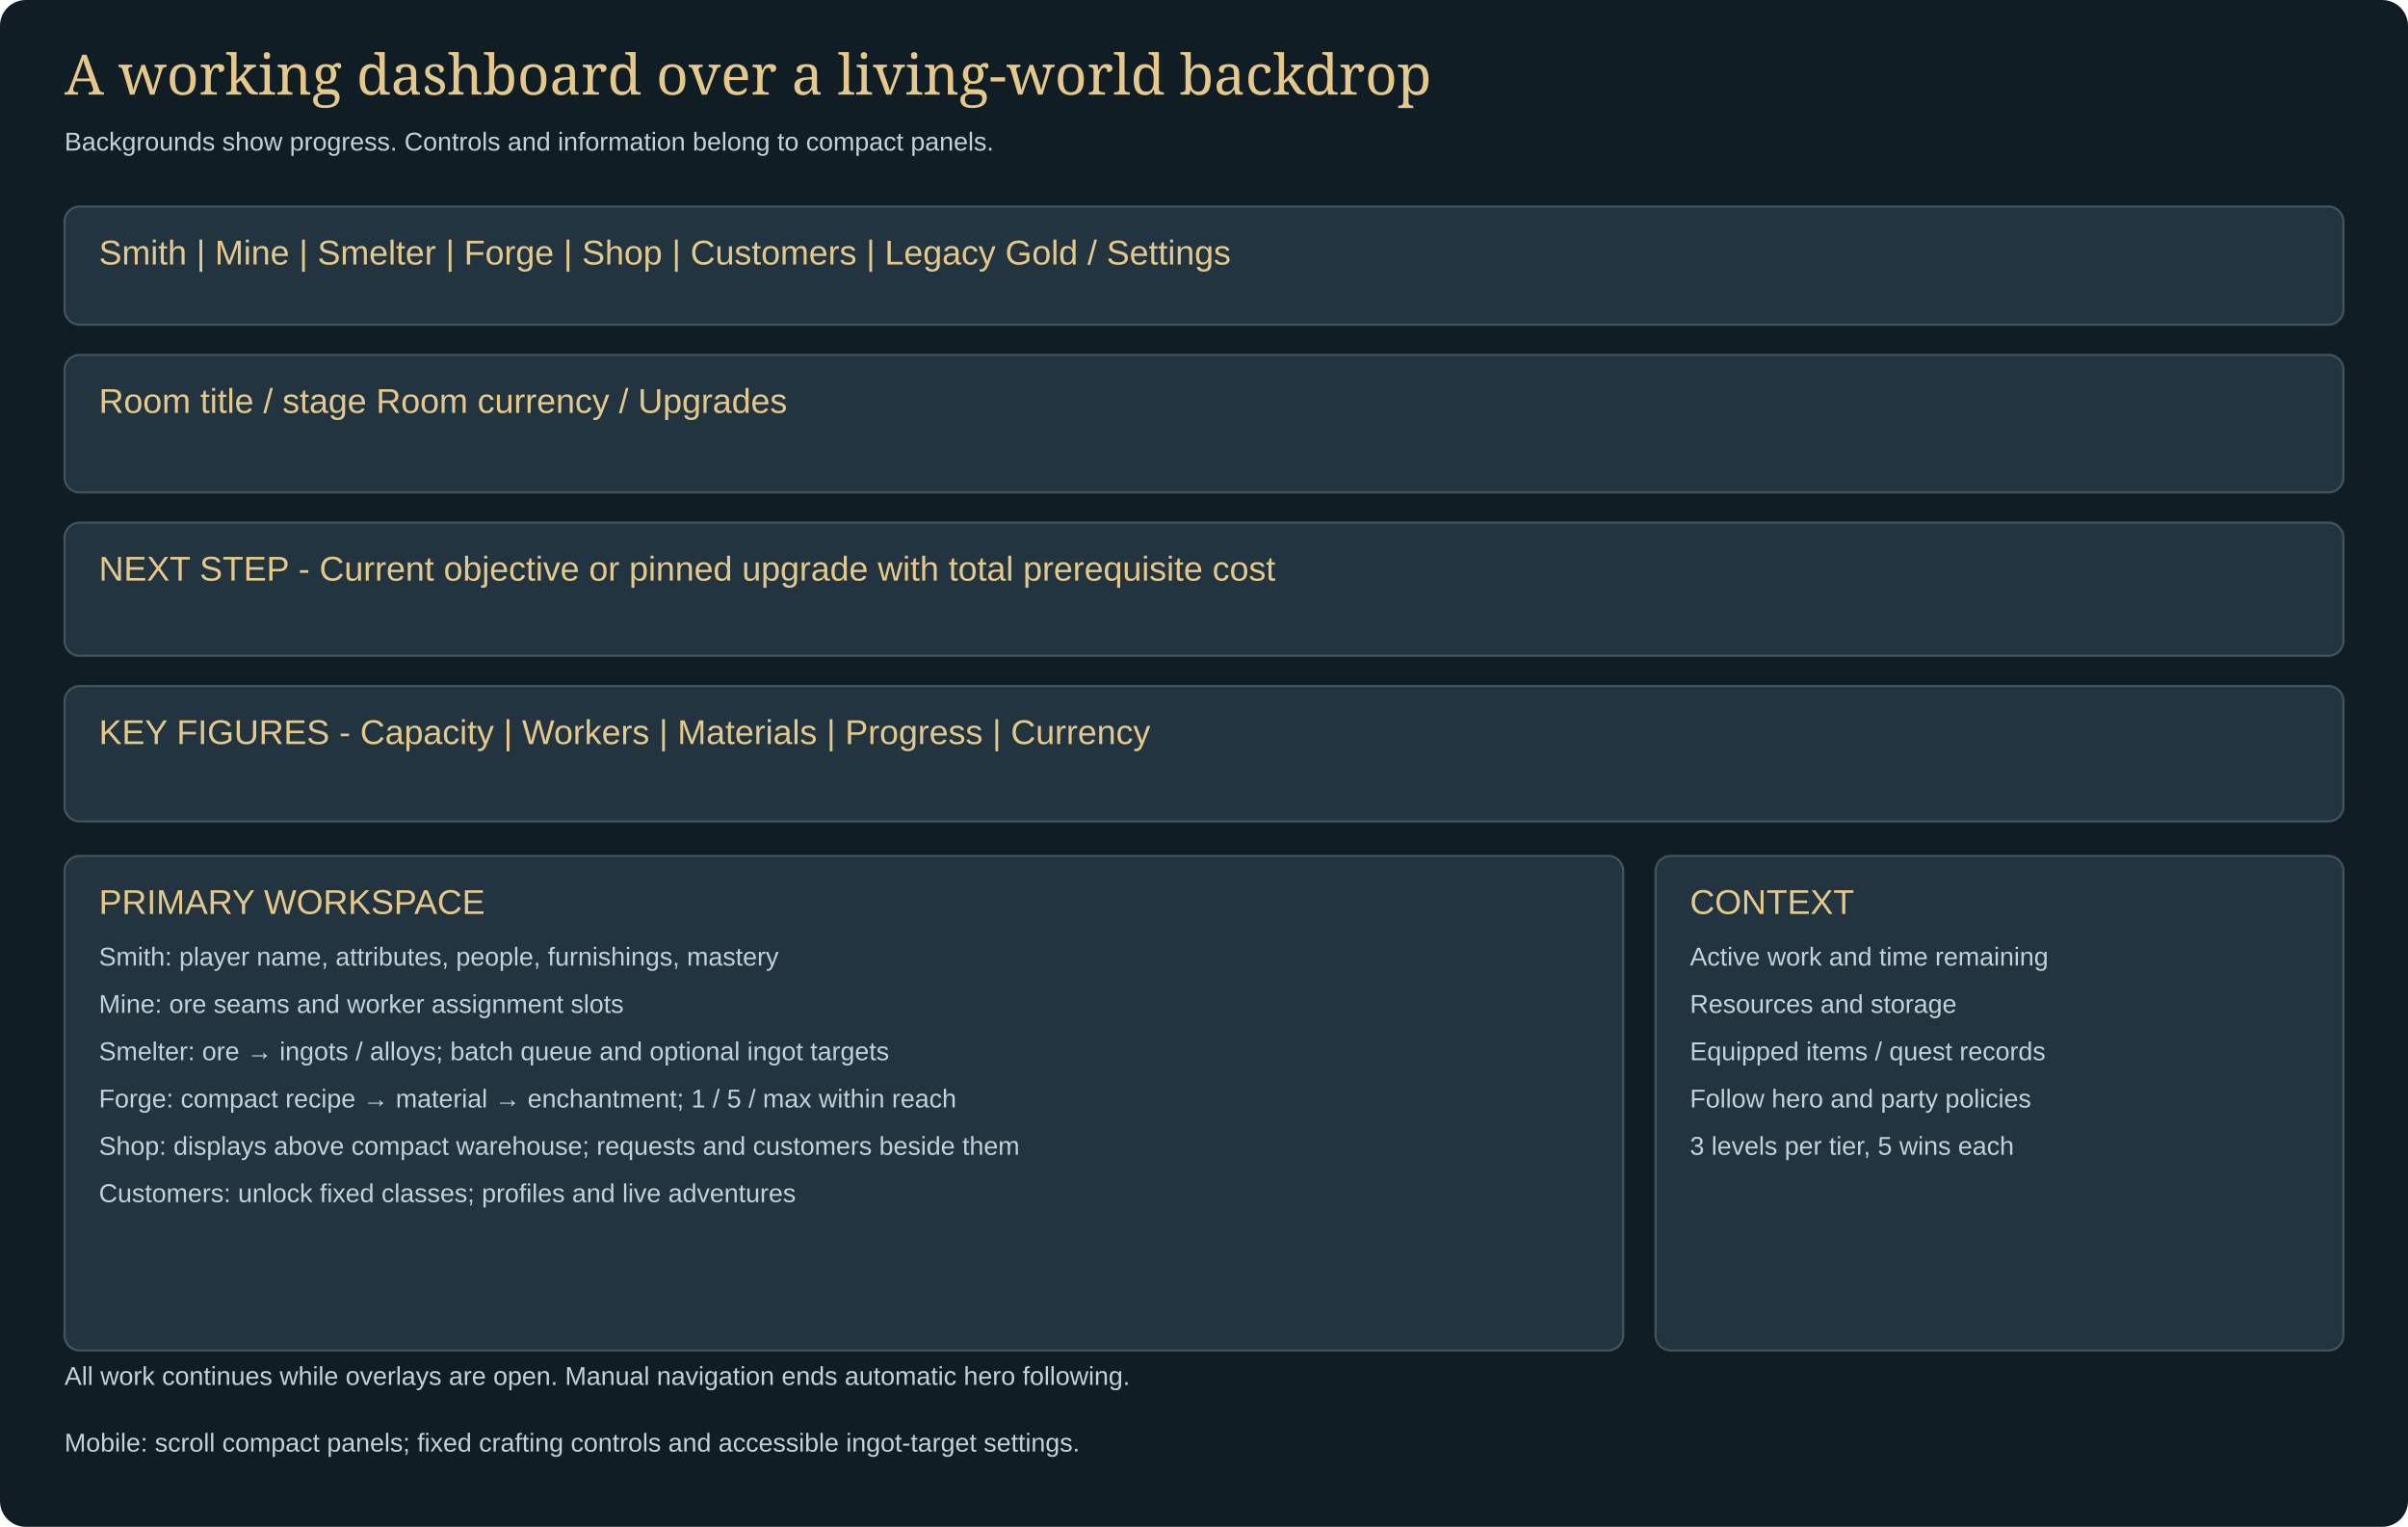
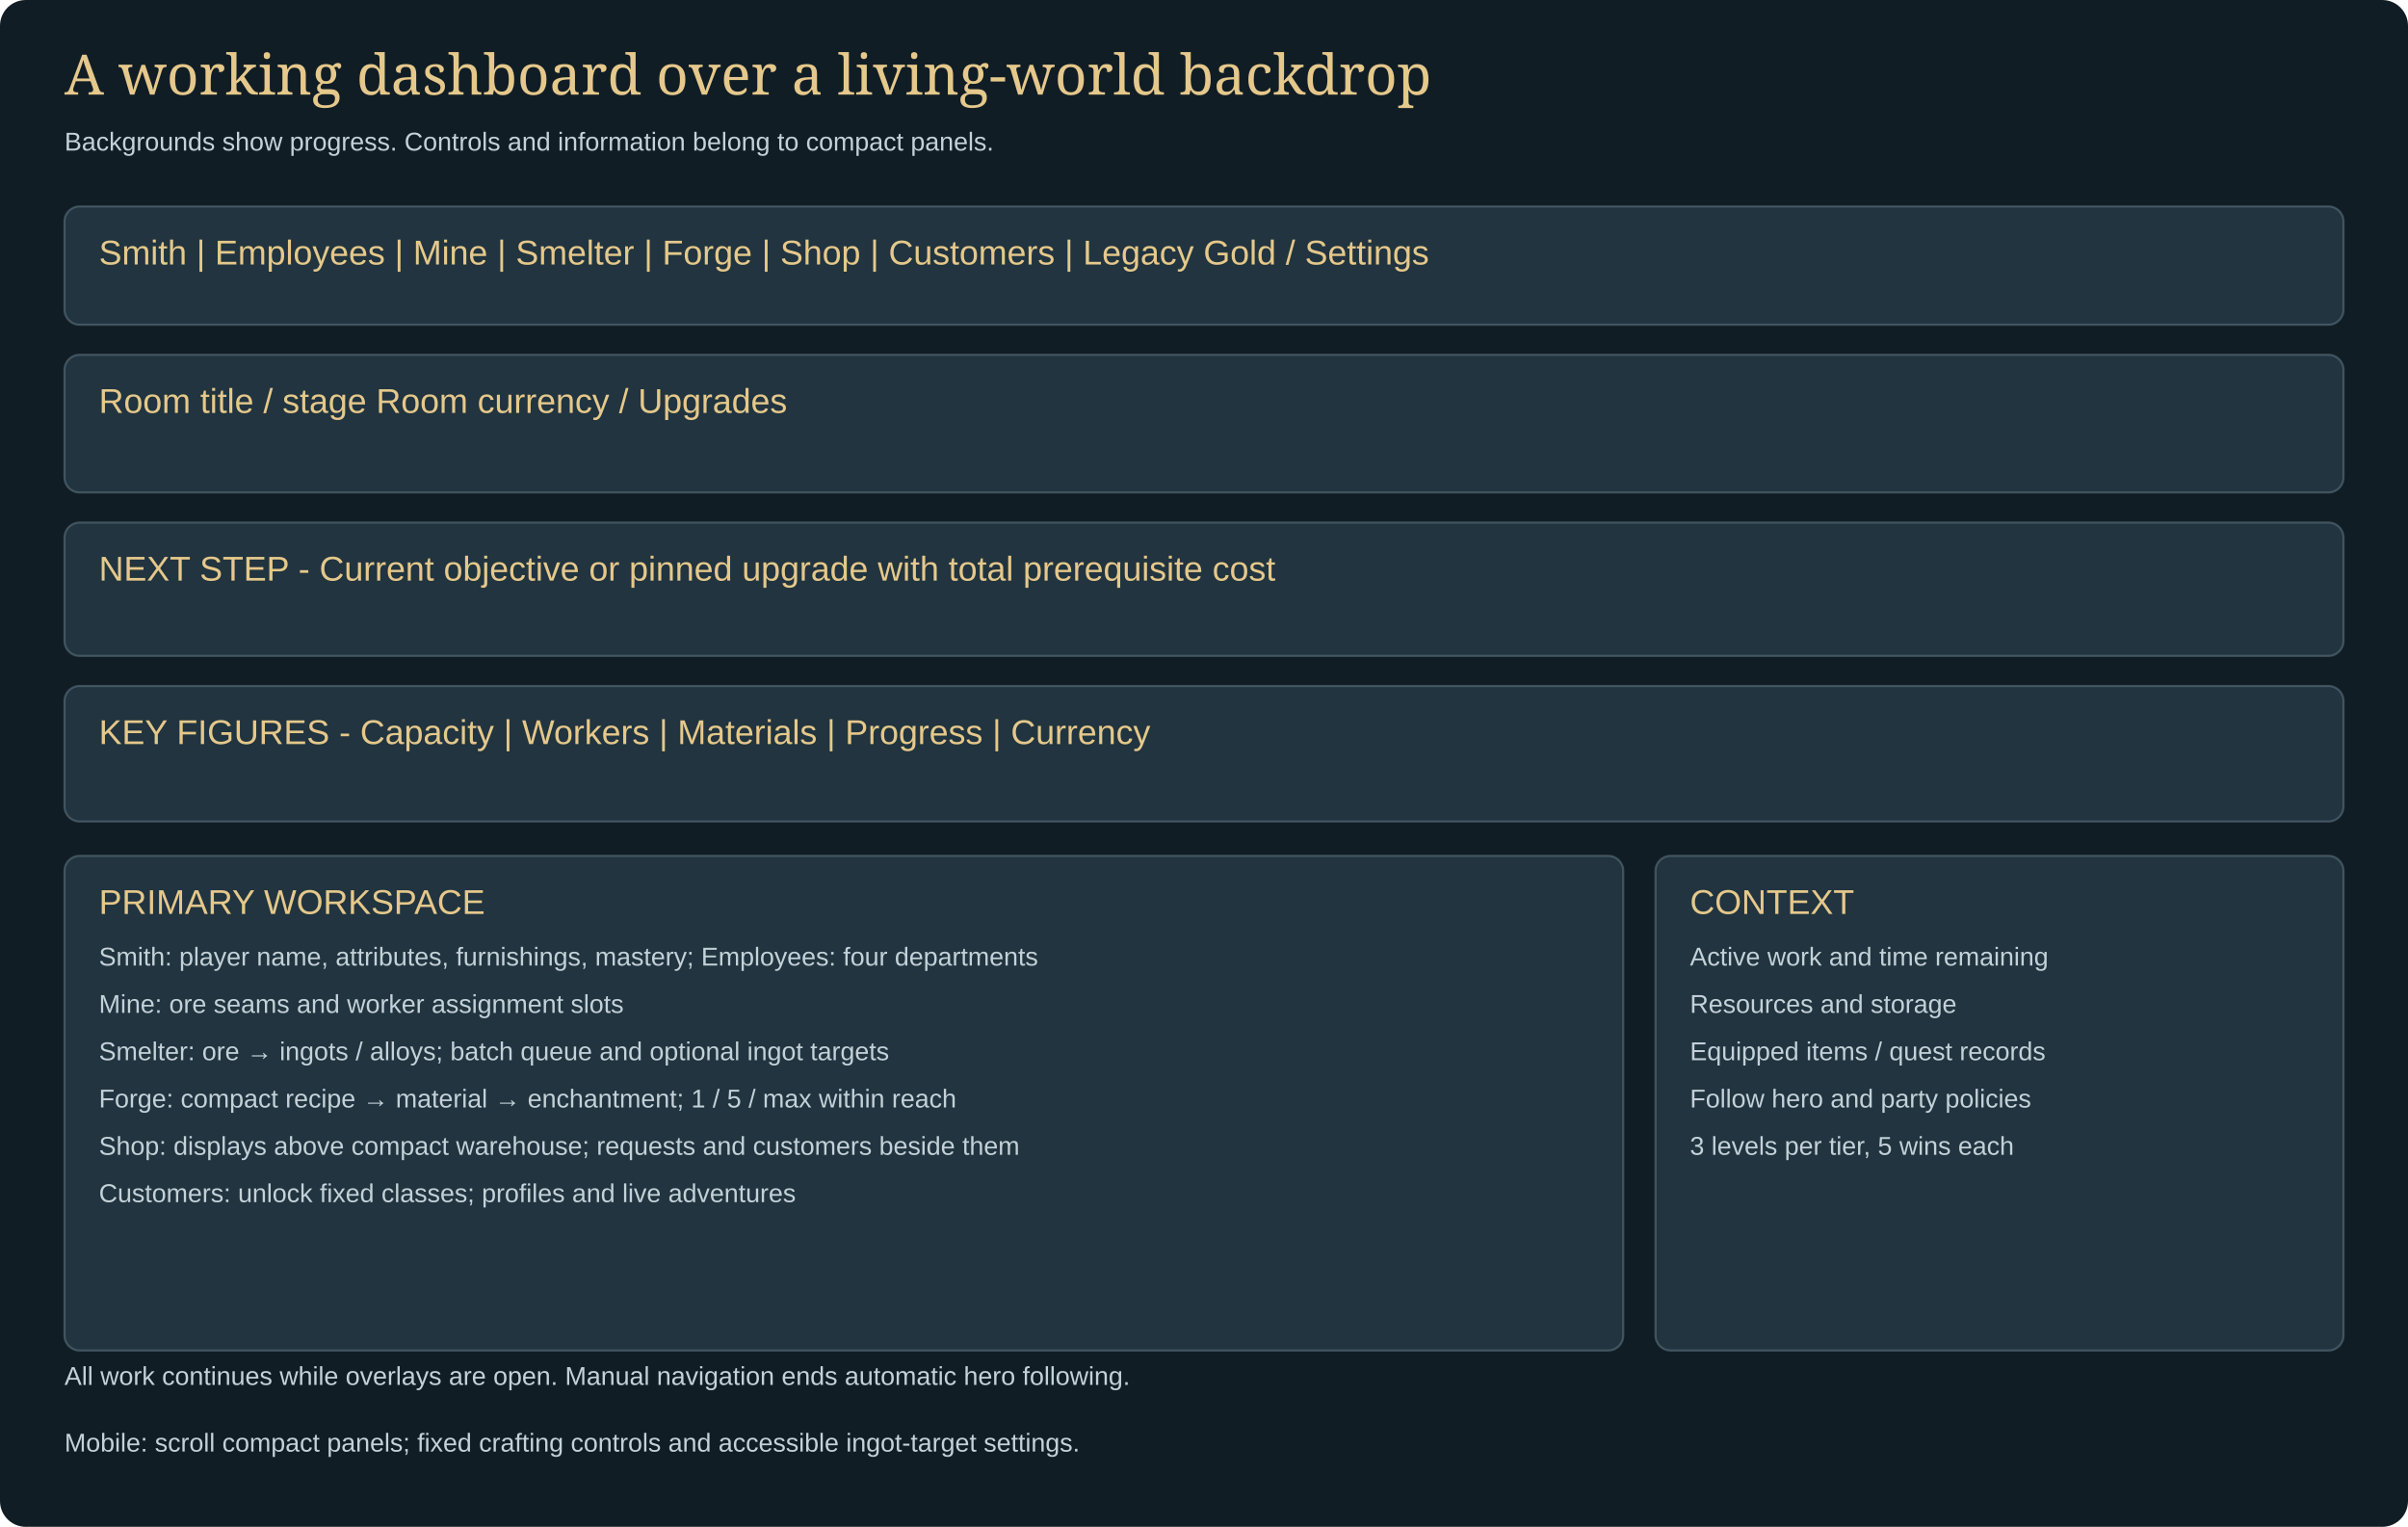
<svg xmlns="http://www.w3.org/2000/svg" class="company-diagram" width="1120" height="710" viewBox="0 0 1120 710" role="img">
  <style>svg.company-diagram text{font-family:Segoe UI,Arial;fill:#c3d1d8}svg.company-diagram .title{font:26px Georgia;fill:#e5c88b}svg.company-diagram .label{font-size:16px;fill:#e5c88b}svg.company-diagram .small{font-size:12px}</style>
  <rect width="100%" height="100%" rx="12" fill="#111d25" />
  <text x="30" y="44" class="title">A working dashboard over a living-world backdrop</text>
  <text x="30" y="70" class="small">Backgrounds show progress. Controls and information belong to compact panels.</text>
  <rect x="30" y="96" width="1060" height="55" rx="7" fill="#21343f" stroke="#69808c" stroke-opacity=".5" />
-   <text x="46" y="123" class="label">Smith | Mine | Smelter | Forge | Shop | Customers | Legacy     Gold / Settings</text>
+   <text x="46" y="123" class="label">Smith | Employees | Mine | Smelter | Forge | Shop | Customers | Legacy     Gold / Settings</text>
  <rect x="30" y="165" width="1060" height="64" rx="7" fill="#21343f" stroke="#69808c" stroke-opacity=".5" />
  <text x="46" y="192" class="label">Room title / stage                                    Room currency / Upgrades</text>
  <rect x="30" y="243" width="1060" height="62" rx="7" fill="#21343f" stroke="#69808c" stroke-opacity=".5" />
  <text x="46" y="270" class="label">NEXT STEP  -  Current objective or pinned upgrade with total prerequisite cost</text>
  <rect x="30" y="319" width="1060" height="63" rx="7" fill="#21343f" stroke="#69808c" stroke-opacity=".5" />
  <text x="46" y="346" class="label">KEY FIGURES  -  Capacity | Workers | Materials | Progress | Currency</text>
  <rect x="30" y="398" width="725" height="230" rx="7" fill="#21343f" stroke="#69808c" stroke-opacity=".5" />
  <text x="46" y="425" class="label">PRIMARY WORKSPACE</text>
-   <text x="46" y="449" class="small">Smith: player name, attributes, people, furnishings, mastery</text>
+   <text x="46" y="449" class="small">Smith: player name, attributes, furnishings, mastery; Employees: four departments</text>
  <text x="46" y="471" class="small">Mine: ore seams and worker assignment slots</text>
  <text x="46" y="493" class="small">Smelter: ore → ingots / alloys; batch queue and optional ingot targets</text>
  <text x="46" y="515" class="small">Forge: compact recipe → material → enchantment; 1 / 5 / max within reach</text>
  <text x="46" y="537" class="small">Shop: displays above compact warehouse; requests and customers beside them</text>
  <text x="46" y="559" class="small">Customers: unlock fixed classes; profiles and live adventures</text>
  <rect x="770" y="398" width="320" height="230" rx="7" fill="#21343f" stroke="#69808c" stroke-opacity=".5" />
  <text x="786" y="425" class="label">CONTEXT</text>
  <text x="786" y="449" class="small">Active work and time remaining</text>
  <text x="786" y="471" class="small">Resources and storage</text>
  <text x="786" y="493" class="small">Equipped items / quest records</text>
  <text x="786" y="515" class="small">Follow hero and party policies</text>
  <text x="786" y="537" class="small">3 levels per tier, 5 wins each</text>
  <text x="30" y="644" class="small">All work continues while overlays are open. Manual navigation ends automatic hero following.</text>
  <text x="30" y="675" class="small">Mobile: scroll compact panels; fixed crafting controls and accessible ingot-target settings.</text>
</svg>
